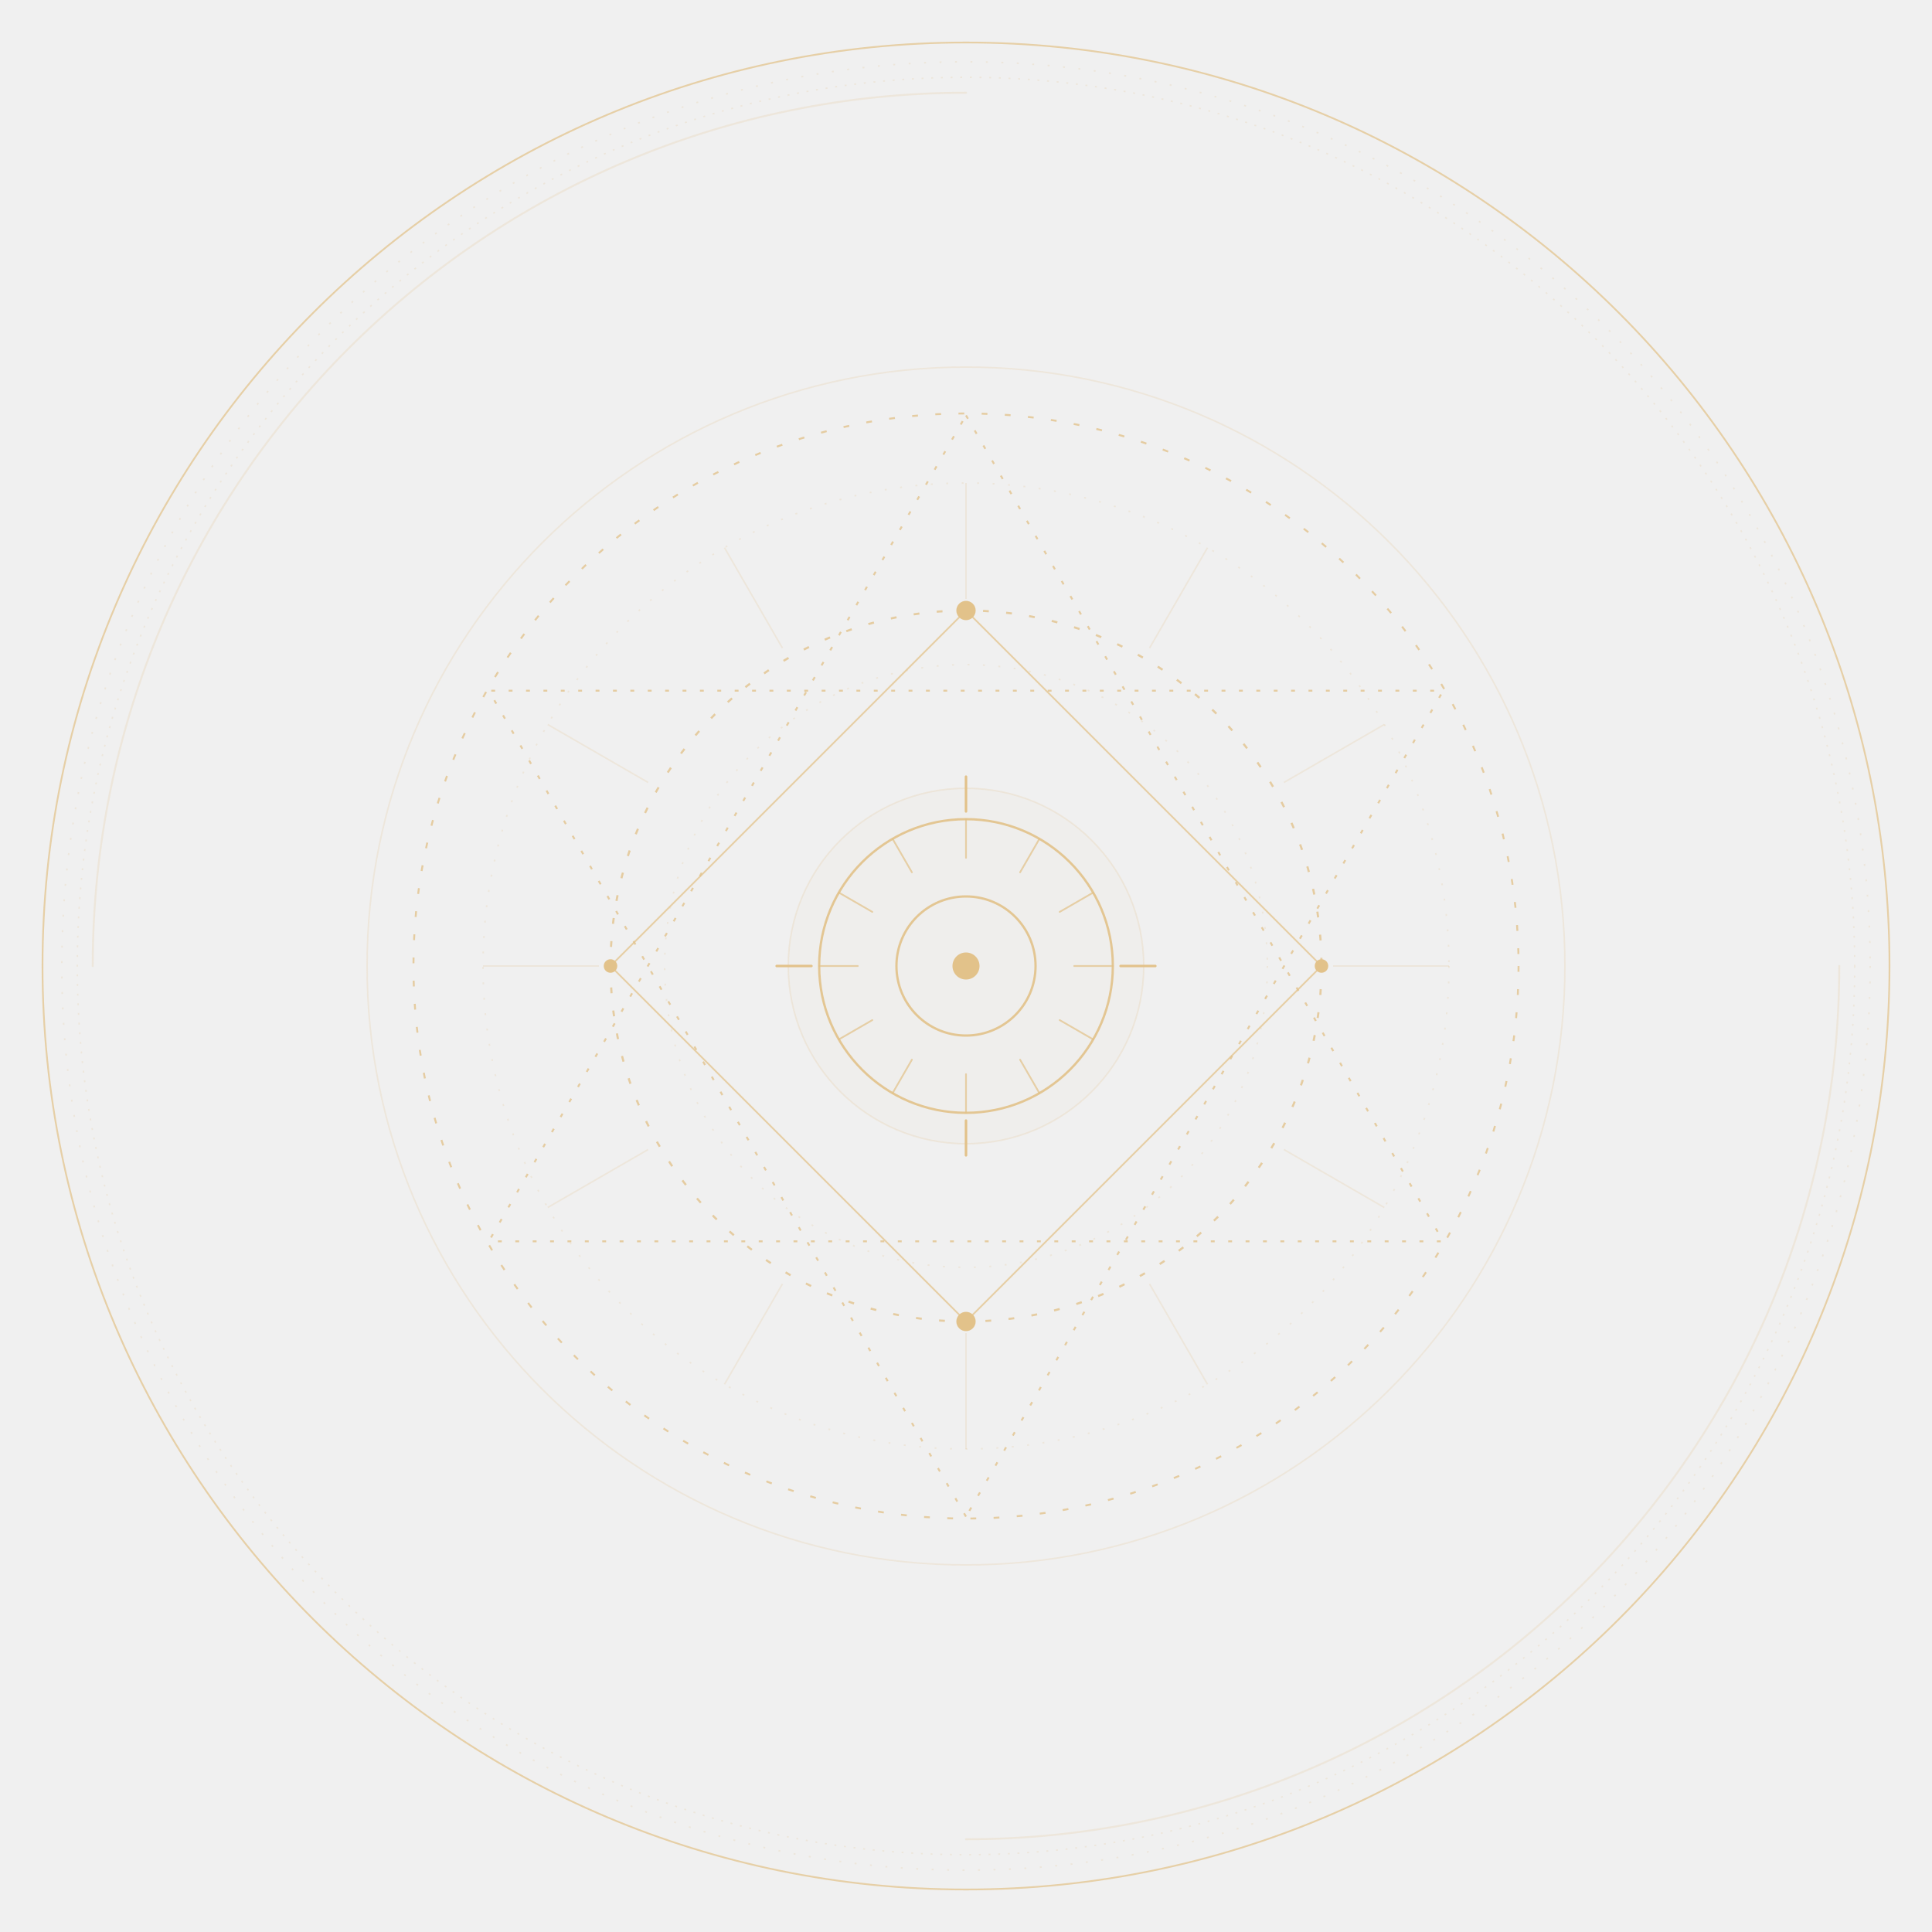
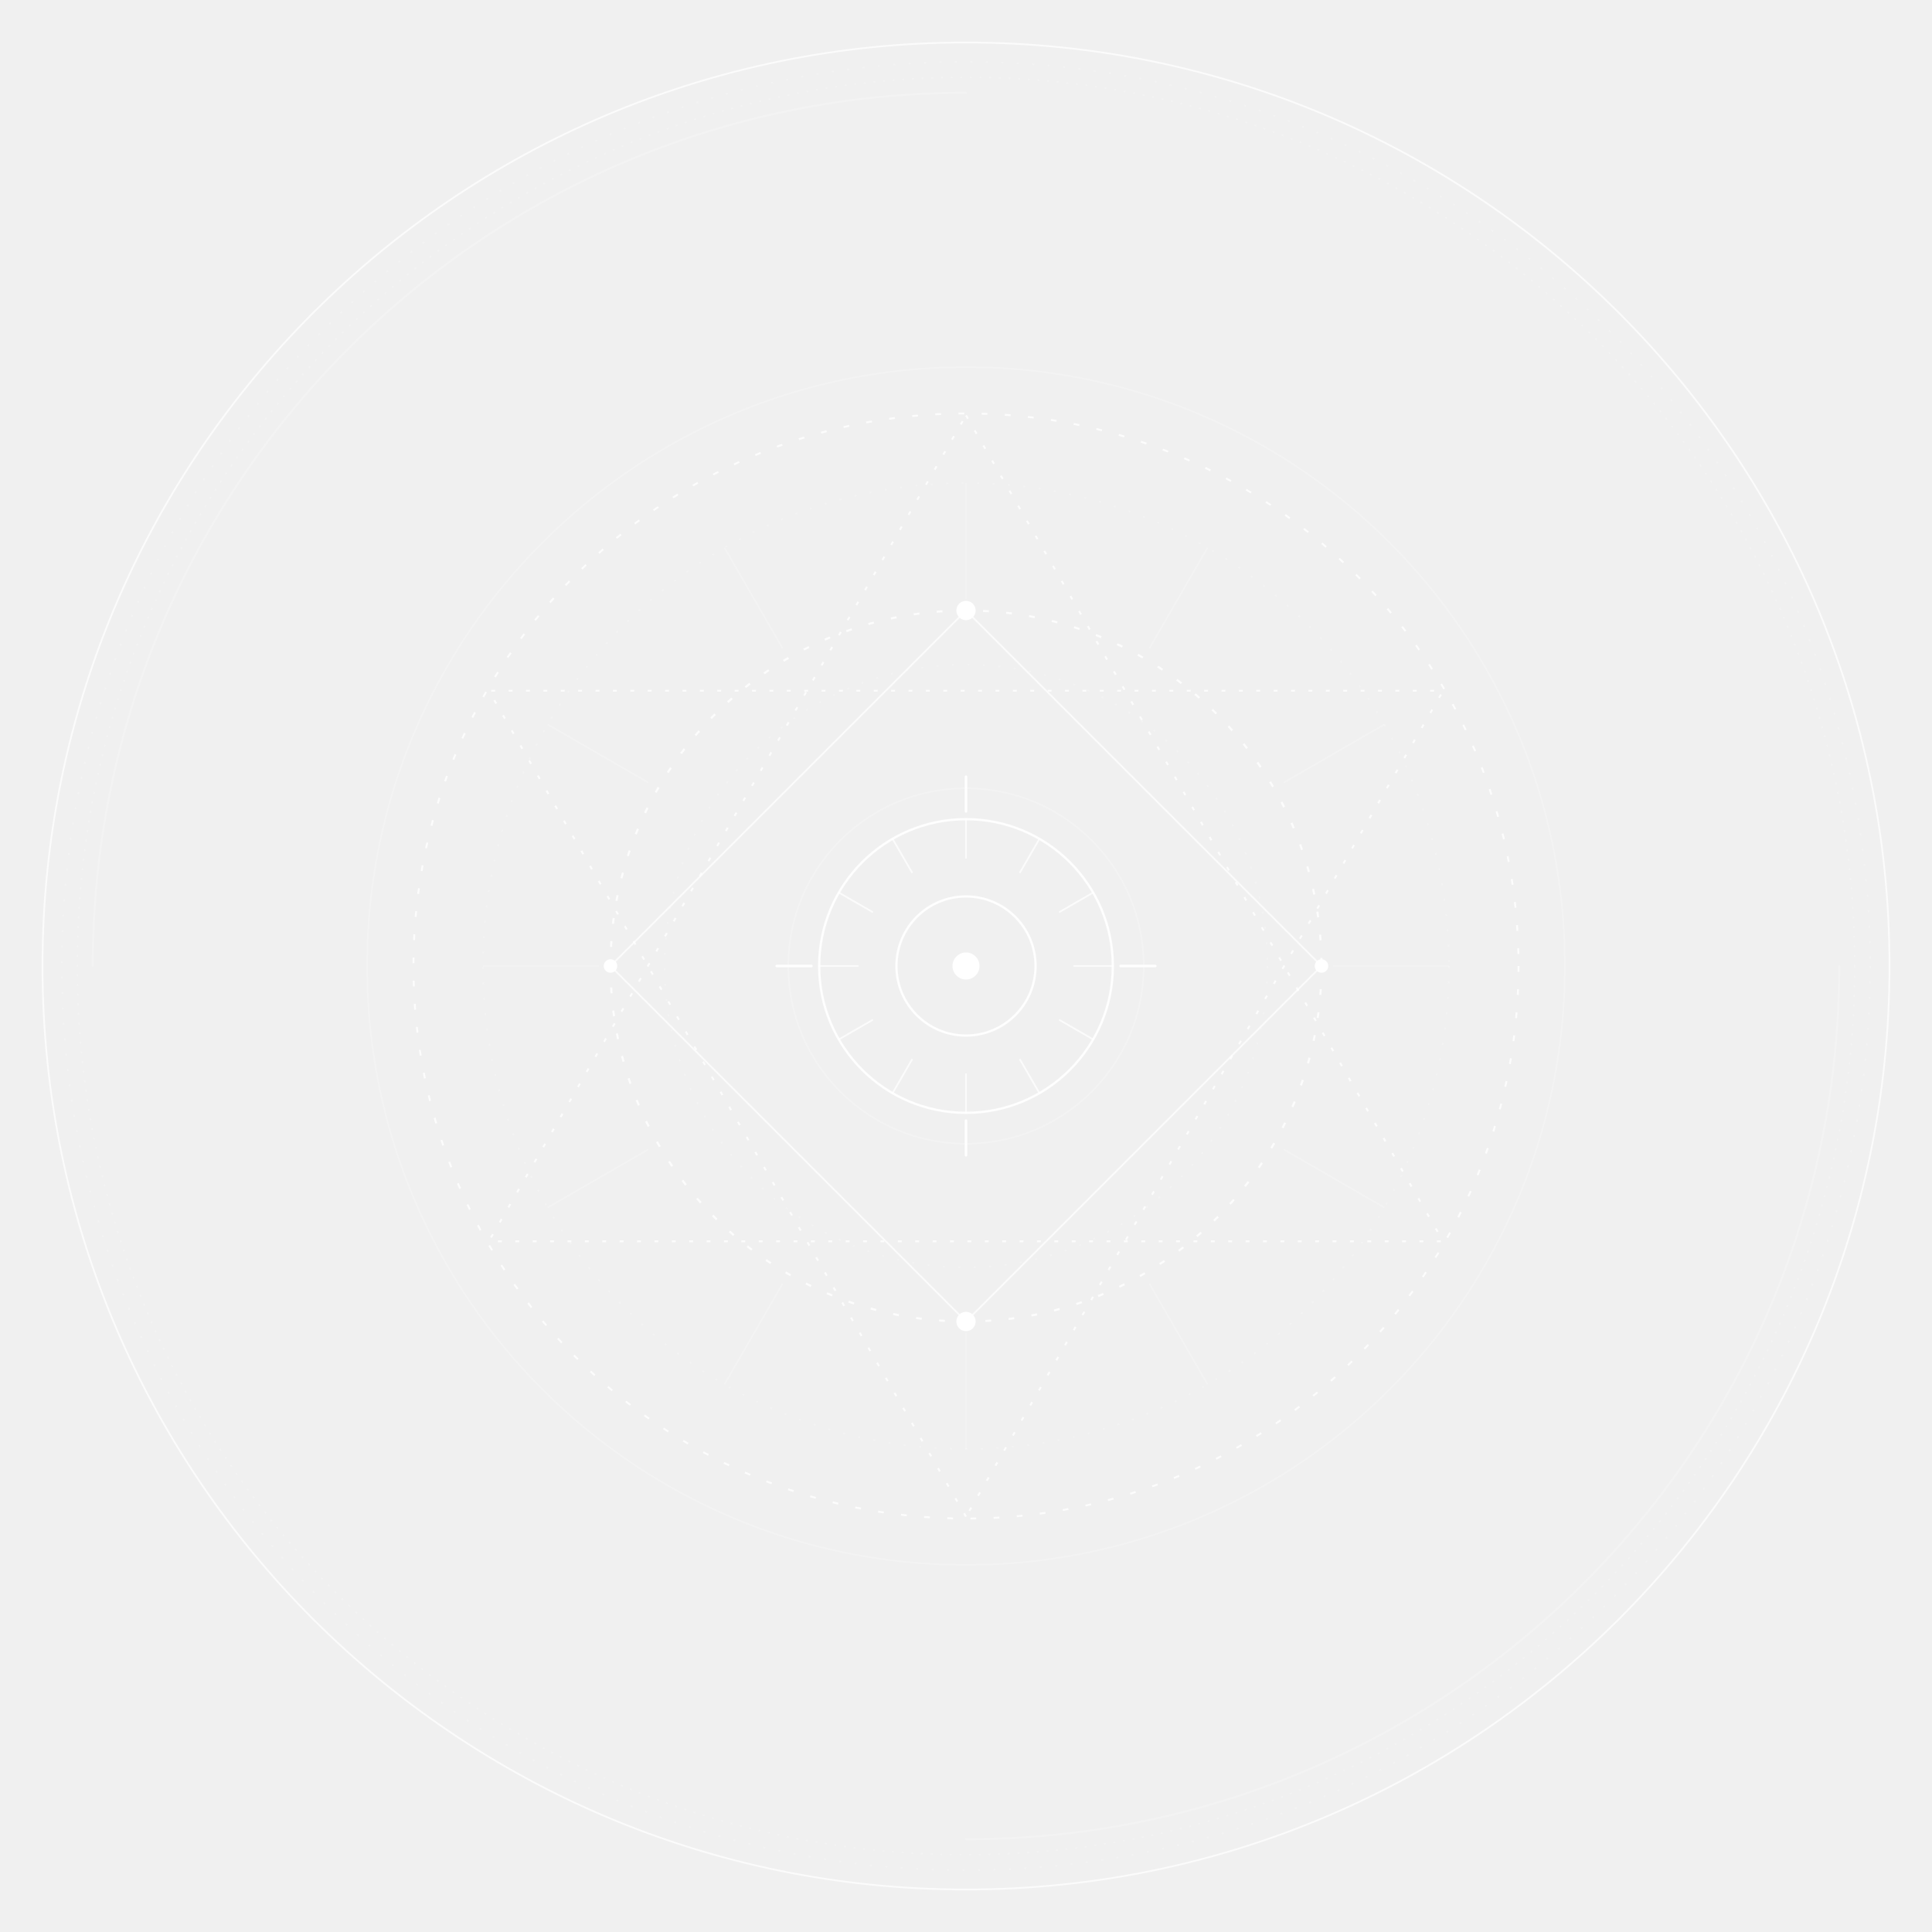
<svg xmlns="http://www.w3.org/2000/svg" width="1000" height="1000" viewBox="0 0 1000 1000" fill="none">
  <defs>
    <style>
-       .p{stroke:#e2c28a;stroke-opacity:.72}.s{stroke:#e2c28a;stroke-opacity:.9}.f{stroke:#e2c28a;stroke-opacity:.2}.d{stroke:#e2c28a;stroke-opacity:.78}.a{stroke:#e2c28a}.v{vector-effect:non-scaling-stroke}.r{stroke-linecap:round}
+       .p{stroke:#fff;stroke-opacity:.72}.s{stroke:#fff;stroke-opacity:.9}.f{stroke:#fff;stroke-opacity:.2}.d{stroke:#fff;stroke-opacity:.78}.a{stroke:#fff}.v{vector-effect:non-scaling-stroke}.r{stroke-linecap:round}
    </style>
    <line id="spoke" x1="500" y1="250" x2="500" y2="310" class="f v" stroke-width=".8" />
    <line id="ray" x1="500" y1="444" x2="500" y2="424" class="p v r" stroke-width=".9" />
  </defs>
  <g class="v">
    <circle cx="500" cy="500" r="478" class="p" stroke-width=".9" />
    <circle cx="500" cy="500" r="468" class="f" stroke-width=".8" stroke-dasharray="1 7" />
    <circle cx="500" cy="500" r="460" class="f" pathLength="360" stroke-width=".75" stroke-dasharray="1 4" />
    <path d="M48 500A452 452 0 0 1 500 48M952 500A452 452 0 0 1 500 952" class="f r" stroke-width="1" />
  </g>
  <g>
    <circle cx="500" cy="500" r="310" class="f v" stroke-width=".8" />
    <circle cx="500" cy="500" r="286" class="d v" stroke-width="1" stroke-dasharray="3 9" />
    <circle cx="500" cy="500" r="250" class="f v" stroke-width=".8" stroke-dasharray="1 7" />
    <use href="#spoke" />
    <use href="#spoke" transform="rotate(30 500 500)" />
    <use href="#spoke" transform="rotate(60 500 500)" />
    <use href="#spoke" transform="rotate(90 500 500)" />
    <use href="#spoke" transform="rotate(120 500 500)" />
    <use href="#spoke" transform="rotate(150 500 500)" />
    <use href="#spoke" transform="rotate(180 500 500)" />
    <use href="#spoke" transform="rotate(210 500 500)" />
    <use href="#spoke" transform="rotate(240 500 500)" />
    <use href="#spoke" transform="rotate(270 500 500)" />
    <use href="#spoke" transform="rotate(300 500 500)" />
    <use href="#spoke" transform="rotate(330 500 500)" />
    <path d="M500 215 747 642.5 253 642.5ZM500 785 253 357.5 747 357.5Z" class="d v" stroke-width="1" stroke-dasharray="2 7" />
  </g>
  <g>
    <circle cx="500" cy="500" r="184" class="d v" stroke-width="1.1" stroke-dasharray="3 9" />
    <circle cx="500" cy="500" r="156" class="f v" stroke-width=".8" stroke-dasharray="1 7" />
    <path d="M500 316 684 500 500 684 316 500Z" class="p v" stroke-width=".9" />
-     <circle cx="500" cy="316" r="5" fill="#e2c28a" />
-     <circle cx="684" cy="500" r="3.5" fill="#e2c28a" />
-     <circle cx="500" cy="684" r="5" fill="#e2c28a" />
-     <circle cx="316" cy="500" r="3.5" fill="#e2c28a" />
+     <circle cx="500" cy="316" r="5" fill="#fff" />
+     <circle cx="684" cy="500" r="3.5" fill="#fff" />
+     <circle cx="500" cy="684" r="5" fill="#fff" />
+     <circle cx="316" cy="500" r="3.5" fill="#fff" />
  </g>
  <g>
-     <circle cx="500" cy="500" r="92" fill="#e2c28a" fill-opacity=".035" class="f v" stroke-width=".8" />
+     <circle cx="500" cy="500" r="92" fill="#fff" fill-opacity=".035" class="f v" stroke-width=".8" />
    <circle cx="500" cy="500" r="76" class="s v" stroke-width="1.2" />
    <use href="#ray" />
    <use href="#ray" transform="rotate(30 500 500)" />
    <use href="#ray" transform="rotate(60 500 500)" />
    <use href="#ray" transform="rotate(90 500 500)" />
    <use href="#ray" transform="rotate(120 500 500)" />
    <use href="#ray" transform="rotate(150 500 500)" />
    <use href="#ray" transform="rotate(180 500 500)" />
    <use href="#ray" transform="rotate(210 500 500)" />
    <use href="#ray" transform="rotate(240 500 500)" />
    <use href="#ray" transform="rotate(270 500 500)" />
    <use href="#ray" transform="rotate(300 500 500)" />
    <use href="#ray" transform="rotate(330 500 500)" />
    <circle cx="500" cy="500" r="36" class="s v" stroke-width="1.2" />
-     <circle cx="500" cy="500" r="7" fill="#e2c28a" />
+     <circle cx="500" cy="500" r="7" fill="#fff" />
    <path d="M500 402v18M500 580v18M402 500h18M580 500h18" class="a v r" stroke-width="1.3" />
  </g>
</svg>
